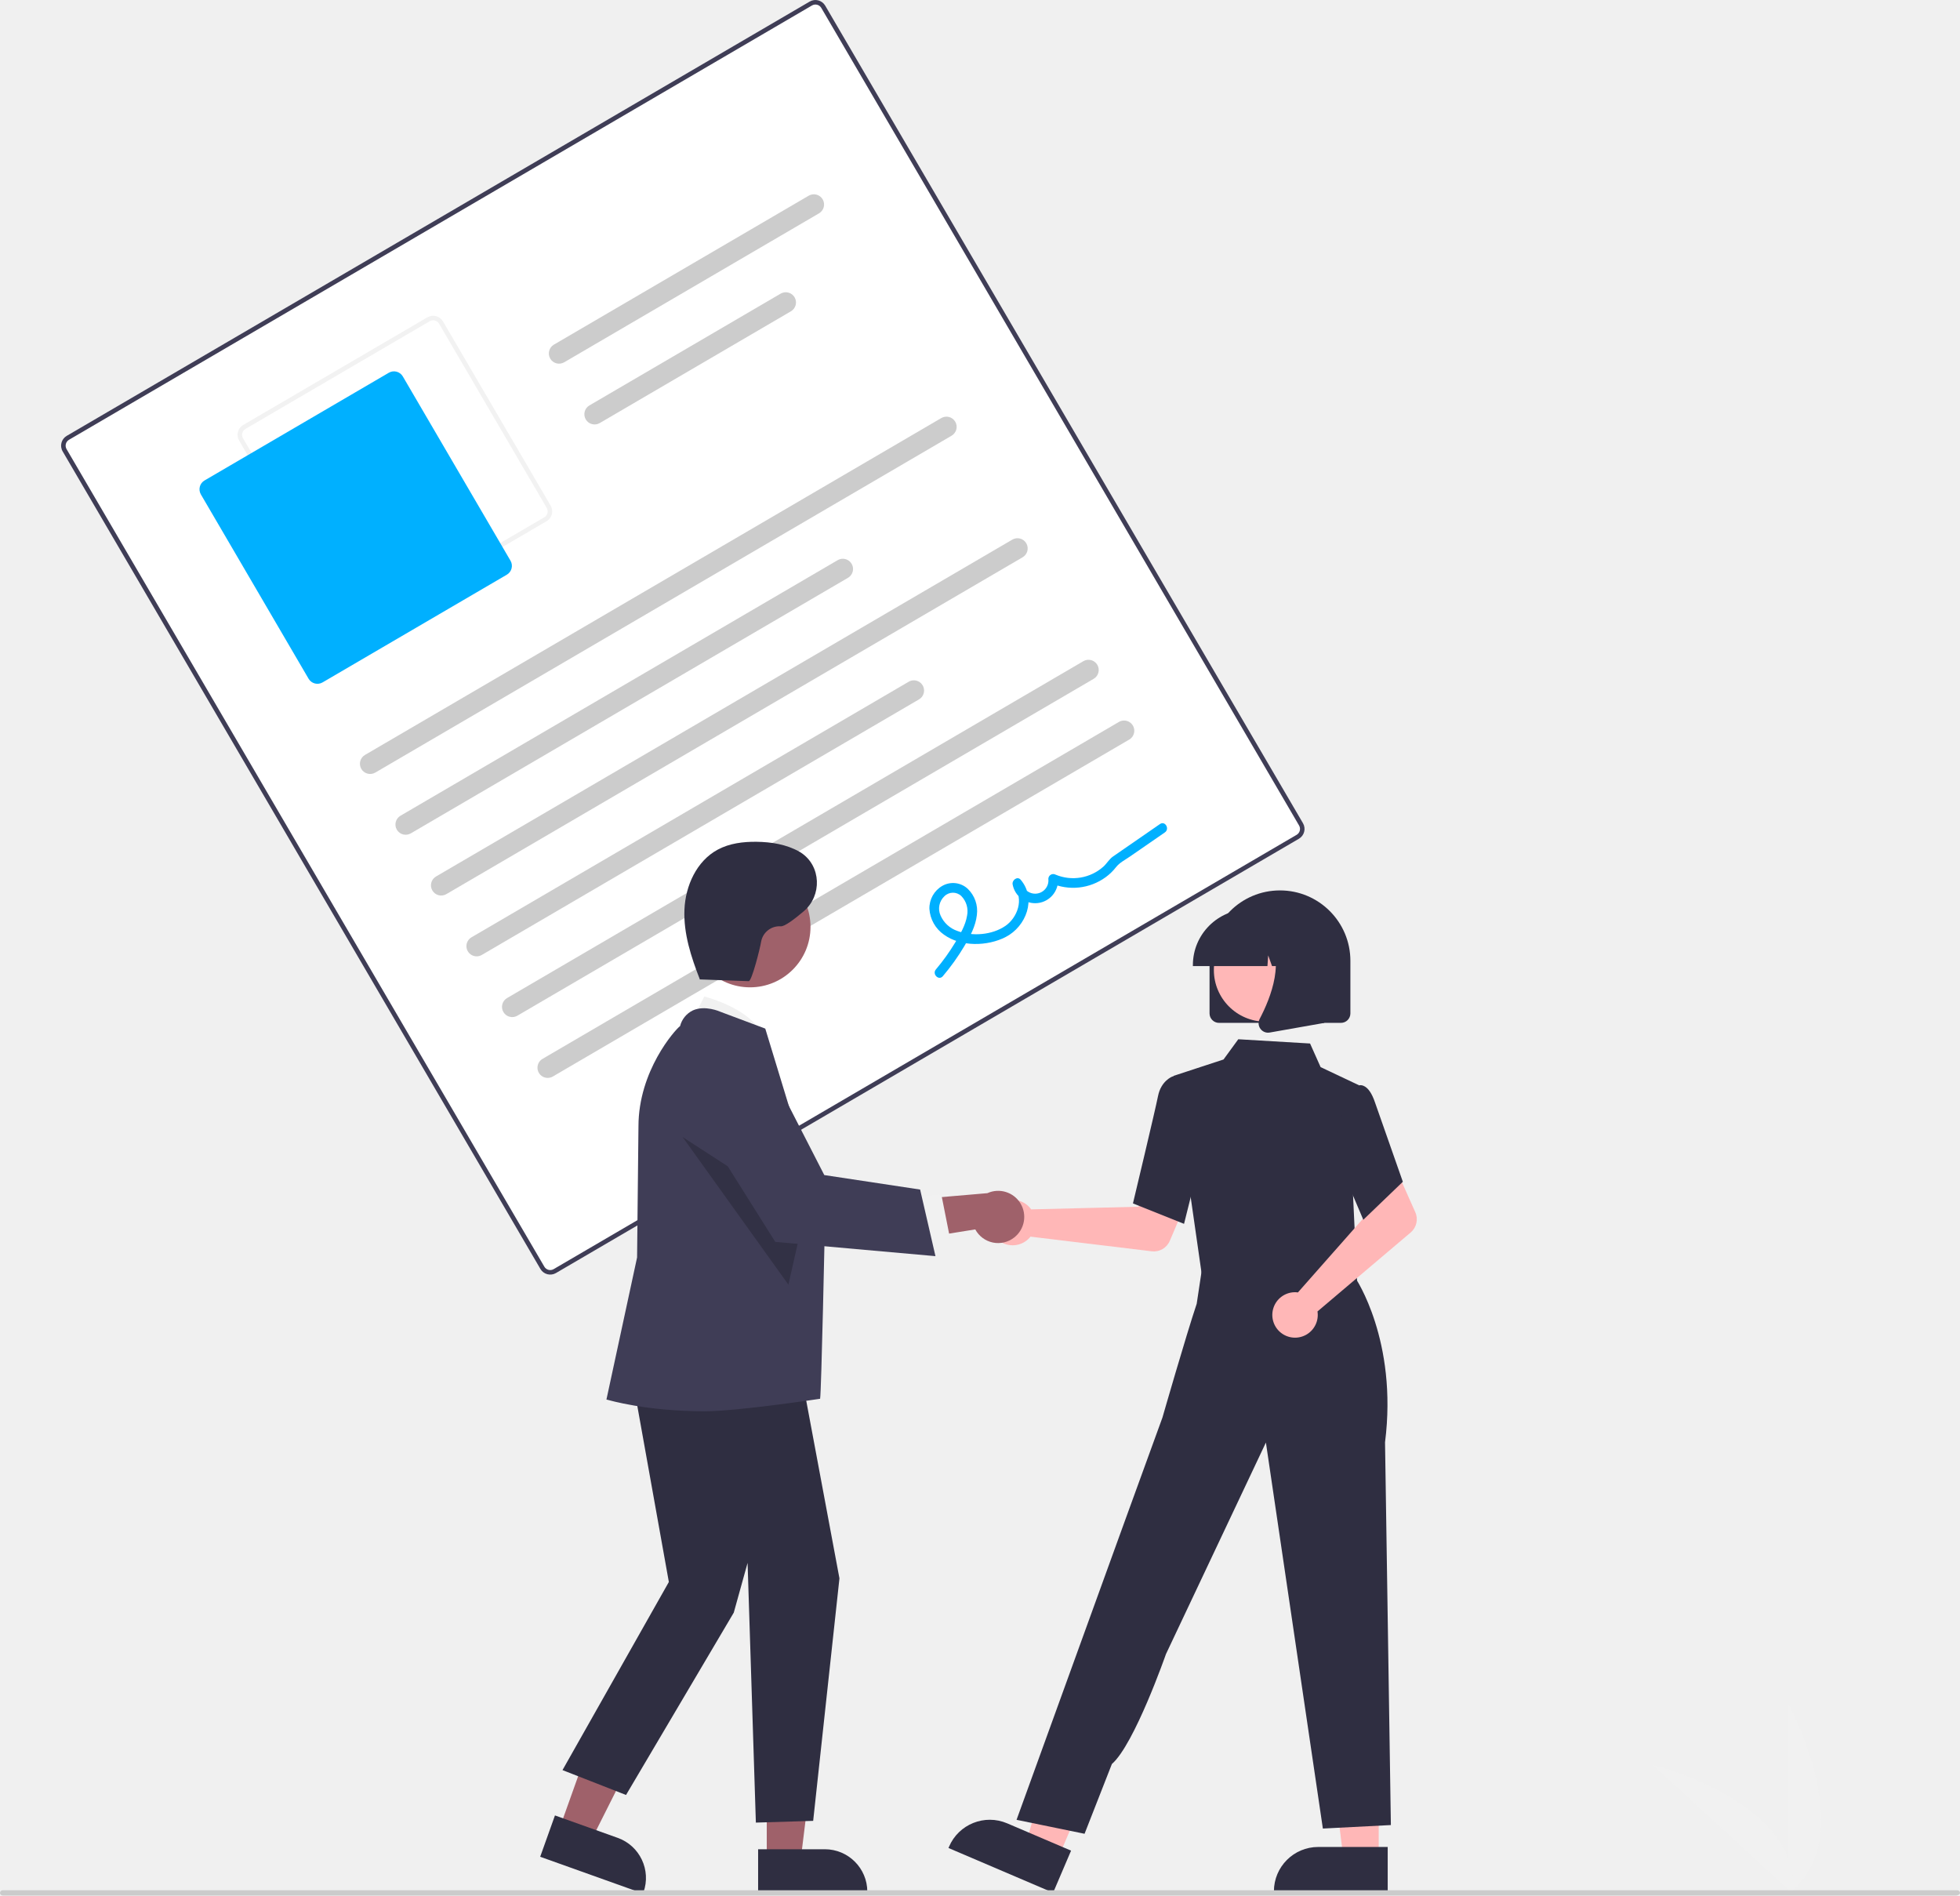
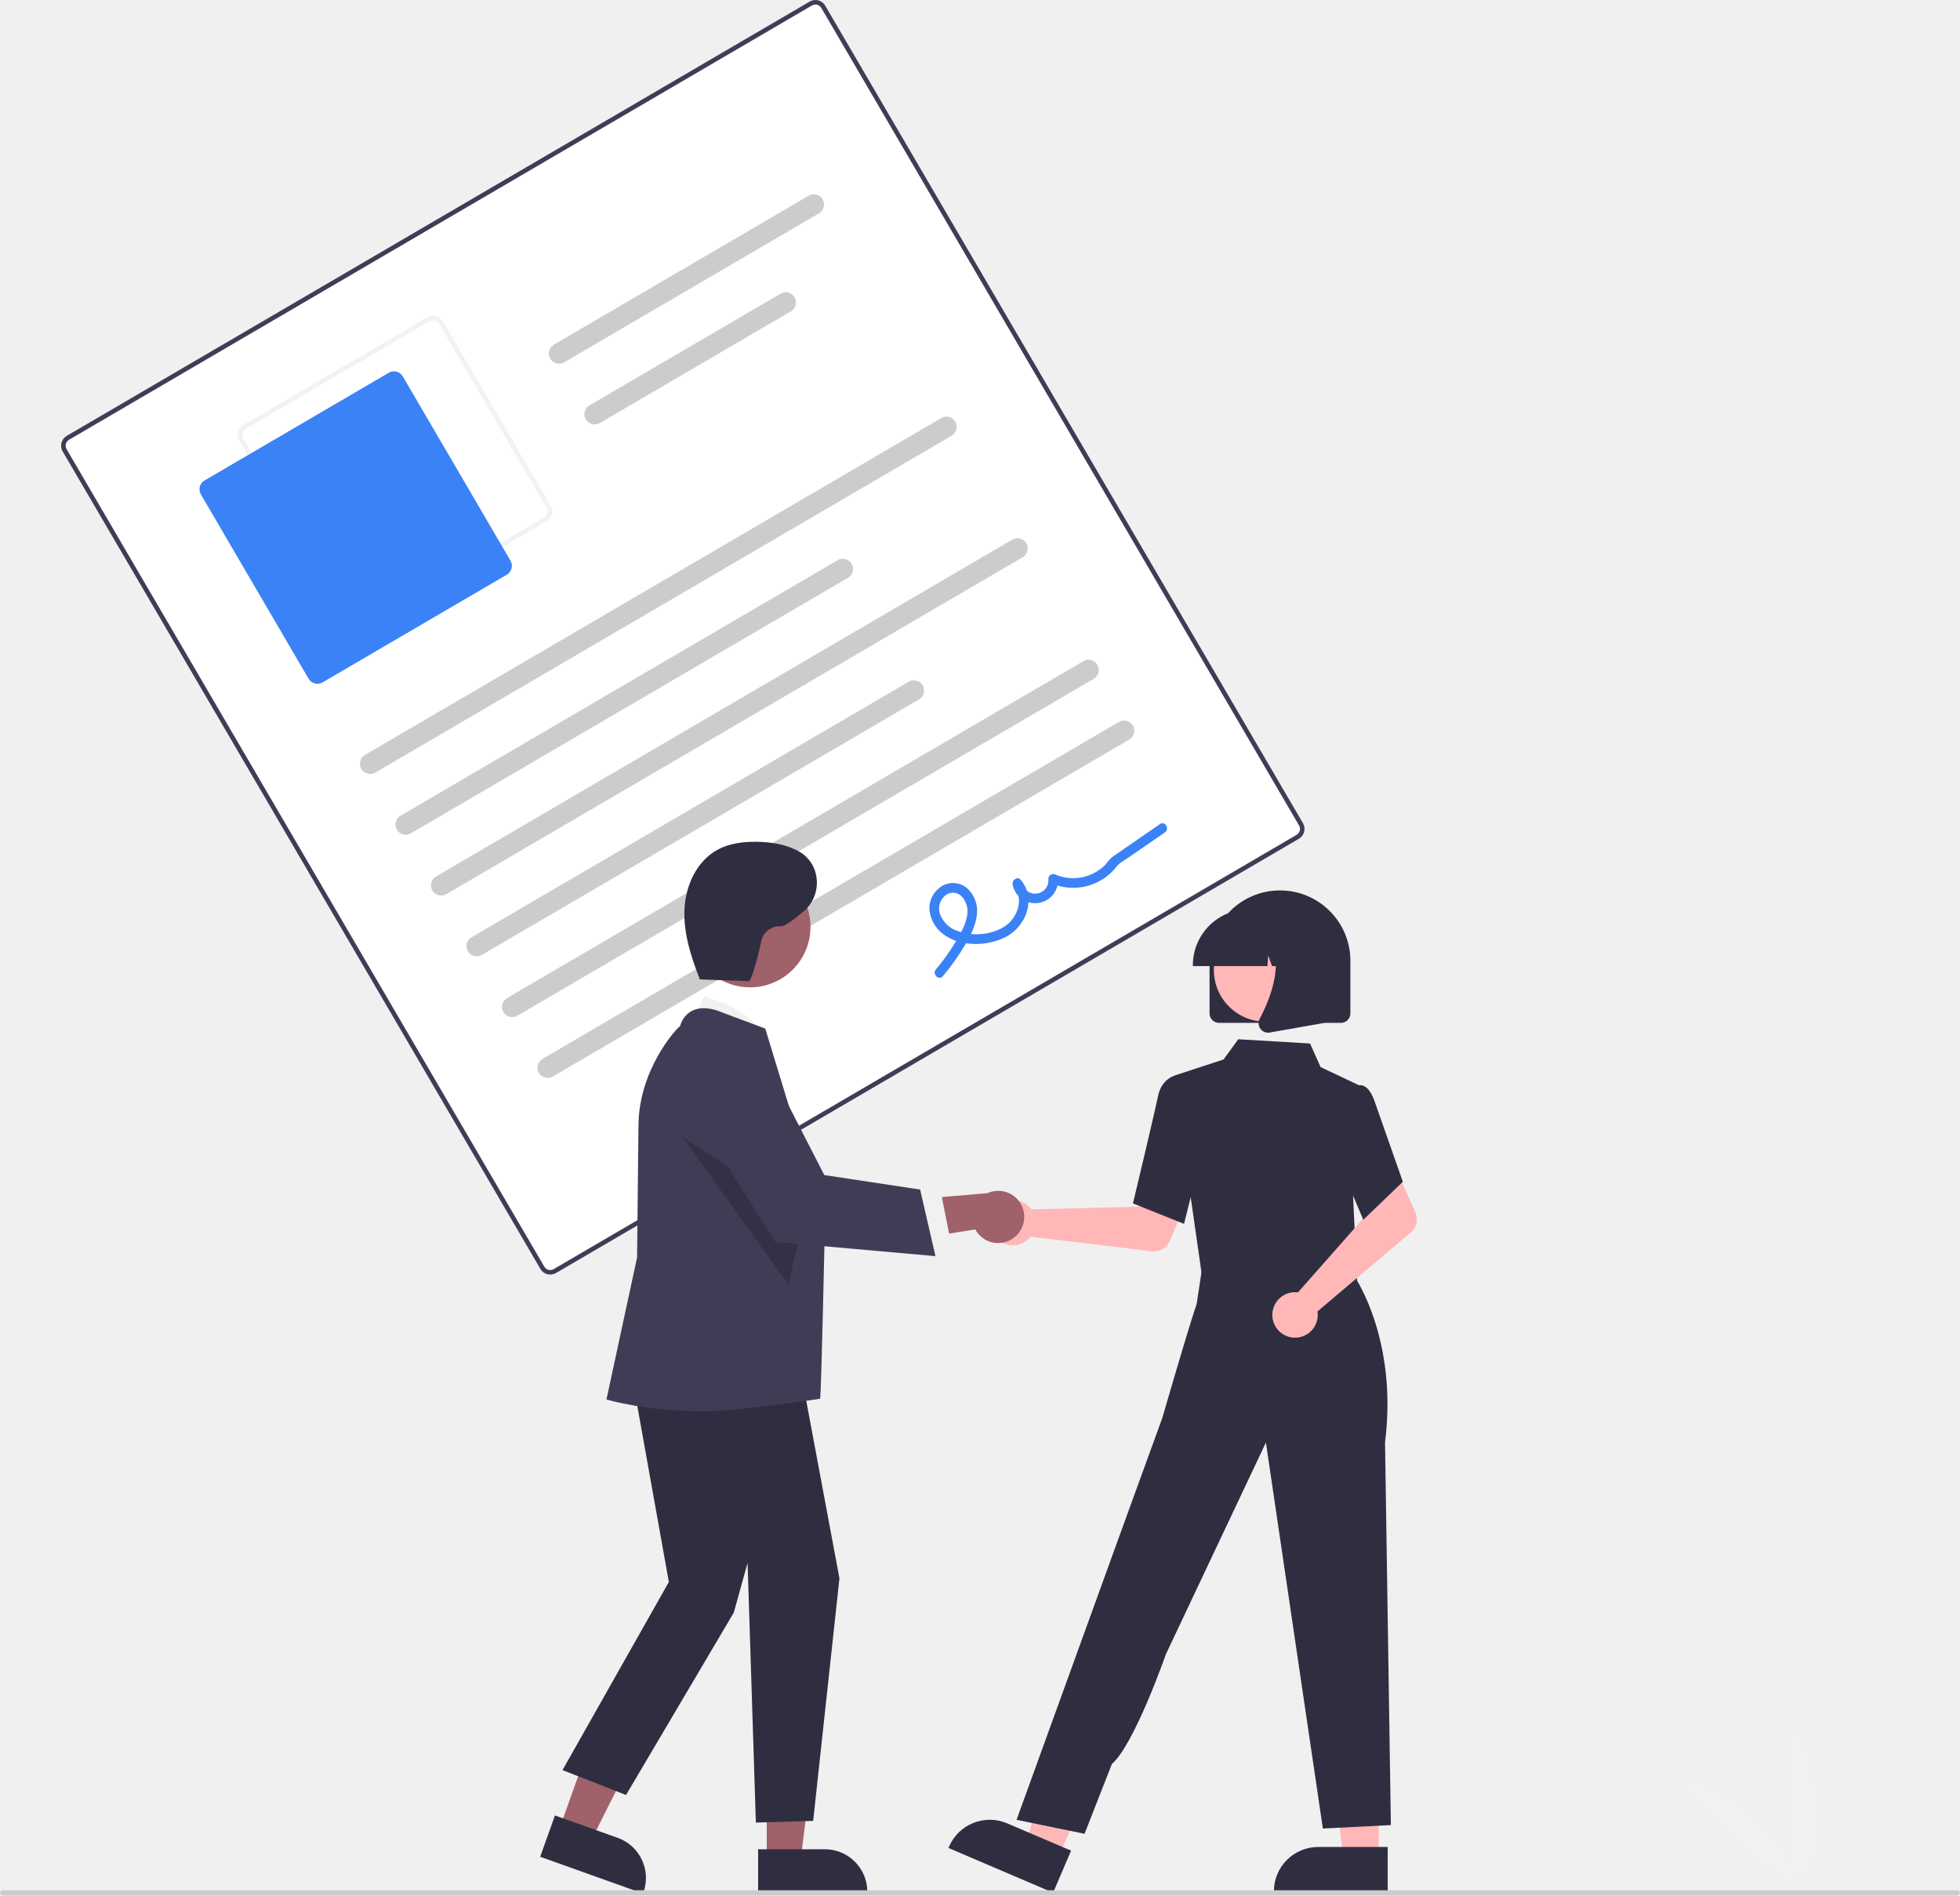
<svg xmlns="http://www.w3.org/2000/svg" data-name="Layer 1" width="746" height="721.343" viewBox="0 0 746 721.343">
  <path d="M907.602,809.952v-72.34S935.794,788.898,907.602,809.952Z" transform="translate(-227 -89.32838)" fill="#f1f1f1" />
  <path d="M909.344,809.939l-53.29-48.921S912.899,774.933,909.344,809.939Z" transform="translate(-227 -89.32838)" fill="#f1f1f1" />
  <path d="M721.388,408.518,438.602,573.796a4.326,4.326,0,0,1-5.911-1.55L250.842,261.107a4.326,4.326,0,0,1,1.55-5.911L535.177,89.918a4.326,4.326,0,0,1,5.911,1.55l181.849,311.138A4.326,4.326,0,0,1,721.388,408.518Z" transform="translate(-227 -89.32838)" fill="#fff" />
  <path d="M721.388,408.518,438.602,573.796a4.326,4.326,0,0,1-5.911-1.55L250.842,261.107a4.326,4.326,0,0,1,1.55-5.911L535.177,89.918a4.326,4.326,0,0,1,5.911,1.55l181.849,311.138A4.326,4.326,0,0,1,721.388,408.518ZM253.264,256.688a2.596,2.596,0,0,0-.93,3.547L434.184,571.373a2.596,2.596,0,0,0,3.547.93l282.785-165.278a2.596,2.596,0,0,0,.93-3.547L539.596,92.34a2.596,2.596,0,0,0-3.547-.93Z" transform="translate(-227 -89.32838)" fill="#3f3d56" />
  <path d="M435.04,287.673l-70.137,40.992a4.326,4.326,0,0,1-5.911-1.55l-40.992-70.137a4.326,4.326,0,0,1,1.55-5.911l70.137-40.992a4.326,4.326,0,0,1,5.911,1.55L436.59,281.762A4.326,4.326,0,0,1,435.04,287.673ZM320.422,252.56a2.596,2.596,0,0,0-.93,3.547l40.992,70.137a2.596,2.596,0,0,0,3.547.93l70.137-40.992a2.596,2.596,0,0,0,.93-3.547l-40.992-70.137a2.596,2.596,0,0,0-3.547-.93Z" transform="translate(-227 -89.32838)" fill="#f2f2f2" />
-   <path d="M419.909,308.028l-70.137,40.992a3.893,3.893,0,0,1-5.32-1.395l-40.992-70.137a3.893,3.893,0,0,1,1.395-5.32l70.137-40.992a3.893,3.893,0,0,1,5.32,1.395l40.992,70.137A3.893,3.893,0,0,1,419.909,308.028Z" transform="translate(-227 -89.32838)" fill="#00b0ff" />
+   <path d="M419.909,308.028l-70.137,40.992a3.893,3.893,0,0,1-5.32-1.395l-40.992-70.137a3.893,3.893,0,0,1,1.395-5.32l70.137-40.992a3.893,3.893,0,0,1,5.32,1.395l40.992,70.137A3.893,3.893,0,0,1,419.909,308.028Z" transform="translate(-227 -89.32838)" fill="#3b82f6" />
  <path d="M589.196,255.132,369.833,383.343a3.889,3.889,0,0,1-3.925-6.715l219.364-128.21a3.889,3.889,0,0,1,3.925,6.715Z" transform="translate(-227 -89.32838)" fill="#ccc" />
  <path d="M549.739,309.225l-166.388,97.248a3.889,3.889,0,0,1-3.925-6.715l166.388-97.248a3.889,3.889,0,1,1,3.925,6.715Z" transform="translate(-227 -89.32838)" fill="#ccc" />
  <path d="M538.736,170.509l-96.998,56.692a3.889,3.889,0,0,1-3.925-6.715l96.998-56.692A3.889,3.889,0,0,1,538.736,170.509Z" transform="translate(-227 -89.32838)" fill="#ccc" />
  <path d="M528.047,207.788l-72.79,42.543a3.889,3.889,0,0,1-3.925-6.715l72.79-42.543a3.889,3.889,0,0,1,3.925,6.715Z" transform="translate(-227 -89.32838)" fill="#ccc" />
  <path d="M616.234,301.393,396.87,429.603a3.889,3.889,0,0,1-3.925-6.715l219.364-128.21a3.889,3.889,0,0,1,3.925,6.715Z" transform="translate(-227 -89.32838)" fill="#ccc" />
  <path d="M576.777,355.485l-166.388,97.248a3.889,3.889,0,1,1-3.925-6.715l166.388-97.248a3.889,3.889,0,1,1,3.925,6.715Z" transform="translate(-227 -89.32838)" fill="#ccc" />
  <path d="M643.271,347.653,423.908,475.863a3.889,3.889,0,0,1-3.925-6.715L639.347,340.938a3.889,3.889,0,0,1,3.925,6.715Z" transform="translate(-227 -89.32838)" fill="#ccc" />
  <path d="M656.79,370.783,437.426,498.994a3.889,3.889,0,1,1-3.925-6.715l219.364-128.21a3.889,3.889,0,1,1,3.925,6.715Z" transform="translate(-227 -89.32838)" fill="#ccc" />
-   <path d="M585.852,460.826a84.703,84.703,0,0,0,8.201-11.471c2.162-3.649,4.282-7.55,4.759-11.829a11.683,11.683,0,0,0-3.499-9.985,8.222,8.222,0,0,0-9.646-1.096,9.809,9.809,0,0,0-4.923,8.76,12.959,12.959,0,0,0,5.536,9.814c6.484,4.698,16.61,4.452,23.521.877,7.784-4.027,11.806-14.561,5.69-21.773-1.272-1.5-3.389.176-3.07,1.794a8.721,8.721,0,0,0,17.279-2.135l-2.749,1.607a20.99,20.99,0,0,0,20.879-2.24,19.47,19.47,0,0,0,3.907-3.776c1.346-1.755,3.606-2.89,5.436-4.155l13.19-9.114c1.94-1.341.095-4.535-1.861-3.184l-11.946,8.254c-1.991,1.376-3.994,2.734-5.973,4.127-1.414.996-2.285,2.603-3.572,3.786a17.288,17.288,0,0,1-18.252,3.087,1.866,1.866,0,0,0-2.749,1.607,5.048,5.048,0,0,1-10.026,1.188l-3.07,1.794c3.945,4.652,1.318,11.787-3.227,14.909-5.083,3.491-12.593,4.097-18.323,1.927a10.811,10.811,0,0,1-6.365-5.84,6.443,6.443,0,0,1,1.462-7.373,4.623,4.623,0,0,1,6.427-.069,8.269,8.269,0,0,1,2.191,7.459c-.591,3.695-2.633,7.101-4.533,10.257a78.797,78.797,0,0,1-7.337,10.217c-1.521,1.8,1.103,4.395,2.641,2.575Z" transform="translate(-227 -89.32838)" fill="#00b0ff" />
+   <path d="M585.852,460.826a84.703,84.703,0,0,0,8.201-11.471c2.162-3.649,4.282-7.55,4.759-11.829a11.683,11.683,0,0,0-3.499-9.985,8.222,8.222,0,0,0-9.646-1.096,9.809,9.809,0,0,0-4.923,8.76,12.959,12.959,0,0,0,5.536,9.814c6.484,4.698,16.61,4.452,23.521.877,7.784-4.027,11.806-14.561,5.69-21.773-1.272-1.5-3.389.176-3.07,1.794a8.721,8.721,0,0,0,17.279-2.135l-2.749,1.607a20.99,20.99,0,0,0,20.879-2.24,19.47,19.47,0,0,0,3.907-3.776c1.346-1.755,3.606-2.89,5.436-4.155l13.19-9.114c1.94-1.341.095-4.535-1.861-3.184l-11.946,8.254c-1.991,1.376-3.994,2.734-5.973,4.127-1.414.996-2.285,2.603-3.572,3.786a17.288,17.288,0,0,1-18.252,3.087,1.866,1.866,0,0,0-2.749,1.607,5.048,5.048,0,0,1-10.026,1.188l-3.07,1.794c3.945,4.652,1.318,11.787-3.227,14.909-5.083,3.491-12.593,4.097-18.323,1.927a10.811,10.811,0,0,1-6.365-5.84,6.443,6.443,0,0,1,1.462-7.373,4.623,4.623,0,0,1,6.427-.069,8.269,8.269,0,0,1,2.191,7.459c-.591,3.695-2.633,7.101-4.533,10.257a78.797,78.797,0,0,1-7.337,10.217c-1.521,1.8,1.103,4.395,2.641,2.575Z" transform="translate(-227 -89.32838)" fill="#3b82f6" />
  <path d="M618.593,548.508a8.672,8.672,0,0,1,.872,1.051l40.849-.999,4.765-8.708,14.082,5.474-6.938,16.236a6.591,6.591,0,0,1-6.852,3.954l-46.151-5.575a8.649,8.649,0,1,1-.627-11.432Z" transform="translate(-227 -89.32838)" fill="#ffb7b7" />
  <polygon points="524.753 707.256 511.322 707.256 504.932 655.449 524.755 655.45 524.753 707.256" fill="#ffb7b7" />
  <path d="M755.178,809.604l-43.308-.002V809.055a16.858,16.858,0,0,1,16.857-16.856h.001l26.451.001Z" transform="translate(-227 -89.32838)" fill="#2f2e41" />
  <polygon points="402.792 706.958 390.441 701.681 404.916 651.529 423.145 659.317 402.792 706.958" fill="#ffb7b7" />
  <path d="M627.828,809.604l-39.826-17.014.215-.504a16.858,16.858,0,0,1,22.123-8.88l.001 0,24.324,10.392Z" transform="translate(-227 -89.32838)" fill="#2f2e41" />
  <polygon points="459.468 470.402 458.496 486.141 486.887 489.179 516.593 492.358 507.849 468.459 459.468 470.402" fill="#ffb7b7" />
  <path d="M684.602,575.672l-11.029-76.887,19.116-6.265,5.615-7.7,27.323,1.617,4.011,8.985,14.569,6.884-2.239,41.582,1.633,34.784Z" transform="translate(-227 -89.32838)" fill="#2f2e41" />
  <path d="M677.661,555.067l-19.445-7.78.083-.346c.083-.349,8.359-34.932,9.458-40.49,1.145-5.79,5.327-7.391,5.505-7.456l.13-.048,7.695,2.342,3.38,26.554Z" transform="translate(-227 -89.32838)" fill="#2f2e41" />
  <path d="M639.796,787.181l-25.884-5.309,41.37-114.154,14.159-38.936s8.98-31.219,13.037-43.3l2.449-16.21,57.962,6.416s16.189,23.774,11.271,62.525l2.224,145.65L730.499,785.19,708.819,638.294l-38.051,80.527s-11.993,34.364-20.574,41.812Z" transform="translate(-227 -89.32838)" fill="#2f2e41" />
  <path d="M719.644,581.093a8.673,8.673,0,0,1,1.364.075L748.048,550.534l-3.145-9.415,13.589-6.604,7.188,16.126a6.591,6.591,0,0,1-1.759,7.712l-35.467,30.052a8.649,8.649,0,1,1-8.809-7.313Z" transform="translate(-227 -89.32838)" fill="#ffb7b7" />
  <path d="M745.89,553.516l-11.28-26.533,4.399-18.481,4.74-5.989a2.73,2.73,0,0,1,2.194.021c1.748.704,3.237,2.86,4.425,6.41l10.571,30.111Z" transform="translate(-227 -89.32838)" fill="#2f2e41" />
  <path d="M687.367,474.987V454.984a26.804,26.804,0,0,1,53.609,0v20.003a3.605,3.605,0,0,1-3.601,3.601H690.968A3.605,3.605,0,0,1,687.367,474.987Z" transform="translate(-227 -89.32838)" fill="#2f2e41" />
  <circle cx="481.664" cy="369.142" r="19.652" fill="#ffb7b7" />
  <path d="M681.026,456.584a21.227,21.227,0,0,1,21.203-21.203h4.001a21.227,21.227,0,0,1,21.203,21.203v.4H718.979l-2.884-8.075-.577,8.075H711.149l-1.455-4.074-.291,4.074h-28.377Z" transform="translate(-227 -89.32838)" fill="#2f2e41" />
  <path d="M706.73,480.837a3.547,3.547,0,0,1-.282-3.766c4.24-8.064,10.175-22.964,2.296-32.153l-.566-.66h22.874v34.341l-20.779,3.666a3.678,3.678,0,0,1-.637.056A3.586,3.586,0,0,1,706.73,480.837Z" transform="translate(-227 -89.32838)" fill="#2f2e41" />
  <polygon points="212.904 695.94 225.042 700.278 247.551 655.523 229.636 649.121 212.904 695.94" fill="#9f616a" />
  <path d="M432.602,795.929l5.622-15.73,23.905,8.543a16.197,16.197,0,0,1,9.79,20.679l-.177.495Z" transform="translate(-227 -89.32838)" fill="#2f2e41" />
  <polygon points="291.836 707.946 304.726 707.945 310.859 658.226 291.834 658.227 291.836 707.946" fill="#9f616a" />
  <path d="M515.548,793.066l25.385-.001h.001a16.178,16.178,0,0,1,16.178,16.177v.526l-41.564.002Z" transform="translate(-227 -89.32838)" fill="#2f2e41" />
  <path d="M489.459,479.629l5.606-11.077s20.884,5.232,22.783,17.336Z" transform="translate(-227 -89.32838)" fill="#f1f1f1" />
  <polygon points="239.328 516.96 254.573 602.034 214.093 673.622 238.276 683.085 279.282 613.691 284.539 594.765 287.693 693.599 309.503 692.937 319.502 600.65 303.464 514.857 239.328 516.96" fill="#2f2e41" />
  <path d="M495.267,626.4c-22.396,0-36.616-4.284-36.935-4.352l-.516-.11L469.482,567.853l.525-49.889c0-21.141,13.914-36.728,15.845-38.167a9.096,9.096,0,0,1,4.837-5.945c4.641-2.106,10.313.421,10.552.53l17.023,6.382.08.236c.205.605,22.627,74.214,22.627,74.214s-1.357,64.315-1.83,66.422C539.142,621.636,507.711,626.4,495.267,626.4Z" transform="translate(-227 -89.32838)" fill="#3f3d56" />
  <circle cx="285.477" cy="352.727" r="23.008" fill="#9f616a" />
  <polygon points="259.823 432.715 300.076 488.877 306.02 462.65 259.823 432.715" opacity="0.2" />
  <path d="M613.024,560.257a9.874,9.874,0,0,1-14.825-3.073l-34.647,5.546,7.506-16.617,31.75-2.719a9.927,9.927,0,0,1,10.215,16.863Z" transform="translate(-227 -89.32838)" fill="#9f616a" />
  <polygon points="345.842 455.838 358.291 454.617 361.741 471.983 346.076 472.26 345.842 455.838" fill="#f1f1f1" />
  <path d="M583.047,567.362l-60.97-5.429L491.291,512.973l-.095-.433a16.855,16.855,0,0,1,31.467-11.286l18.072,35.251,36.473,5.513Z" transform="translate(-227 -89.32838)" fill="#3f3d56" />
  <path d="M492.879,462.032l19.097.685c1.164.042,4.323-12.521,4.737-15.127a7.113,7.113,0,0,1,7.42-5.754c1.43.135,5.034-2.536,8.754-5.698,7.062-6.004,6.695-17.28-1.063-22.353q-.318-.208-.624-.38c-4.894-2.739-10.619-3.659-16.227-3.729-5.084-.064-10.312.576-14.79,2.982-8.029,4.314-12.302,13.741-12.678,22.848s2.544,18.012,5.857,26.503" transform="translate(-227 -89.32838)" fill="#2f2e41" />
  <path d="M971.602,810.672H228a1,1,0,0,1,0-2H972a1,1,0,0,1,1,1C973,810.224,972.155,810.672,971.602,810.672Z" transform="translate(-227 -89.32838)" fill="#cbcbcb" />
</svg>
